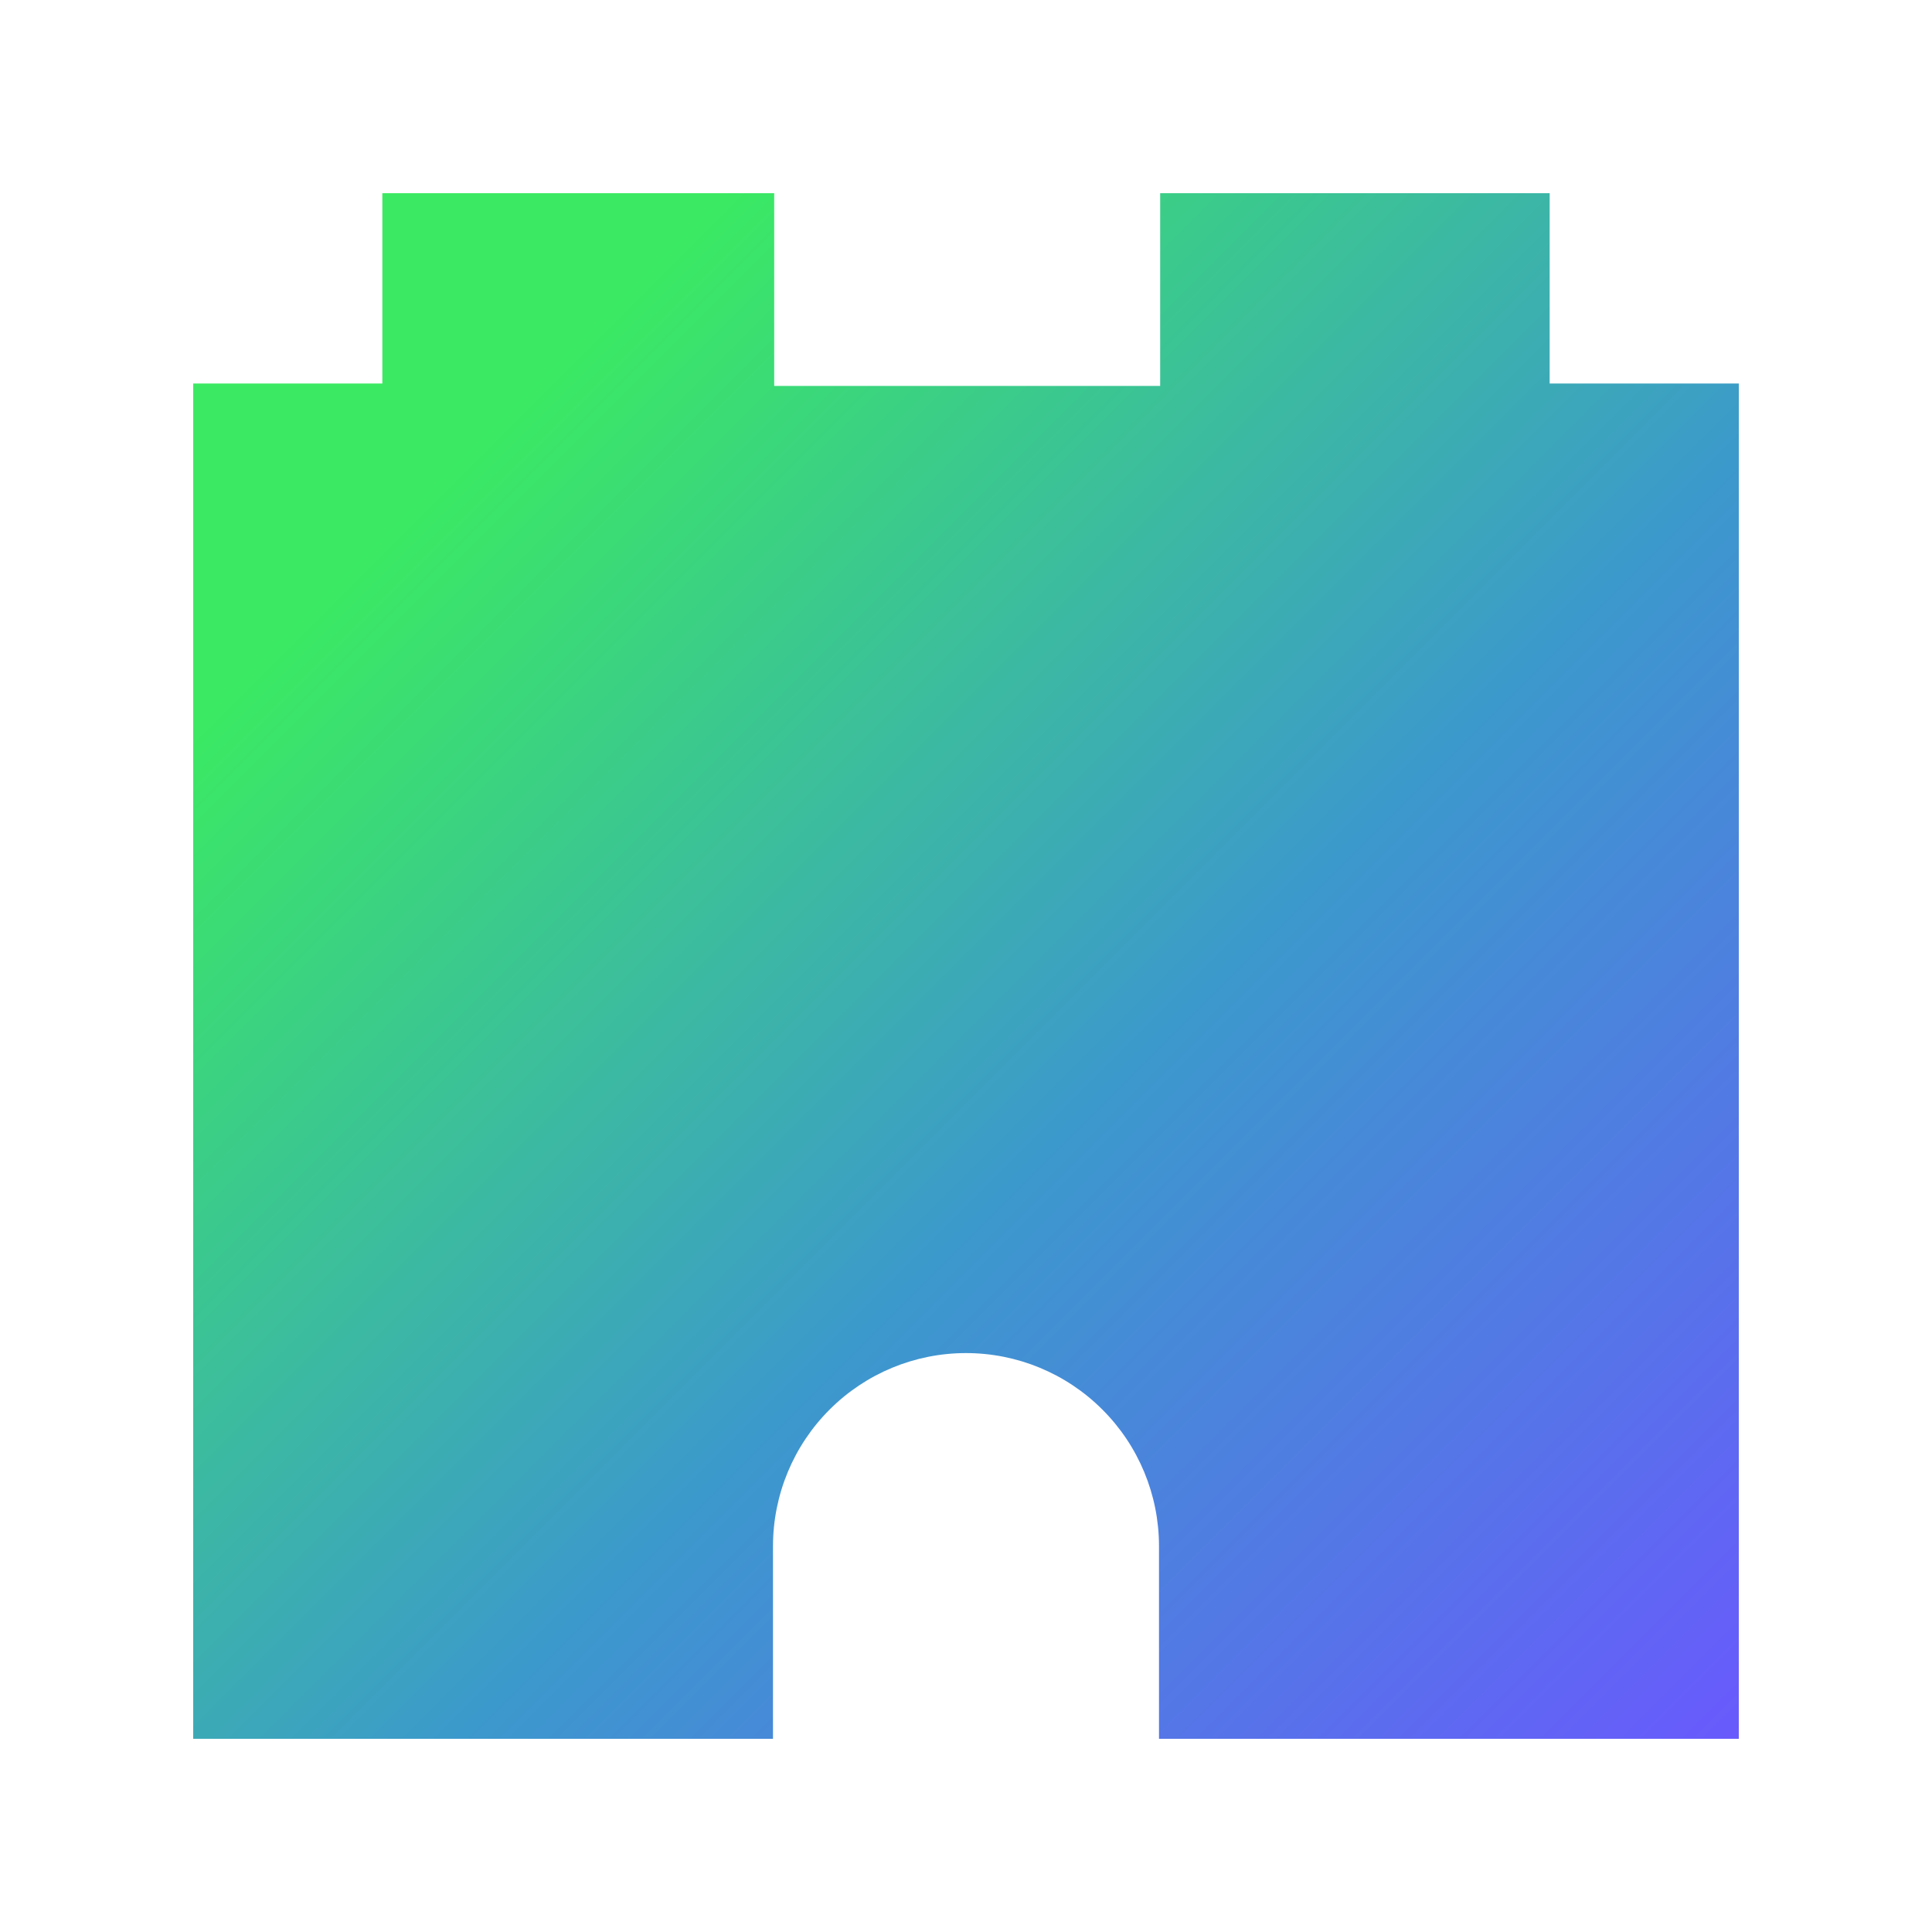
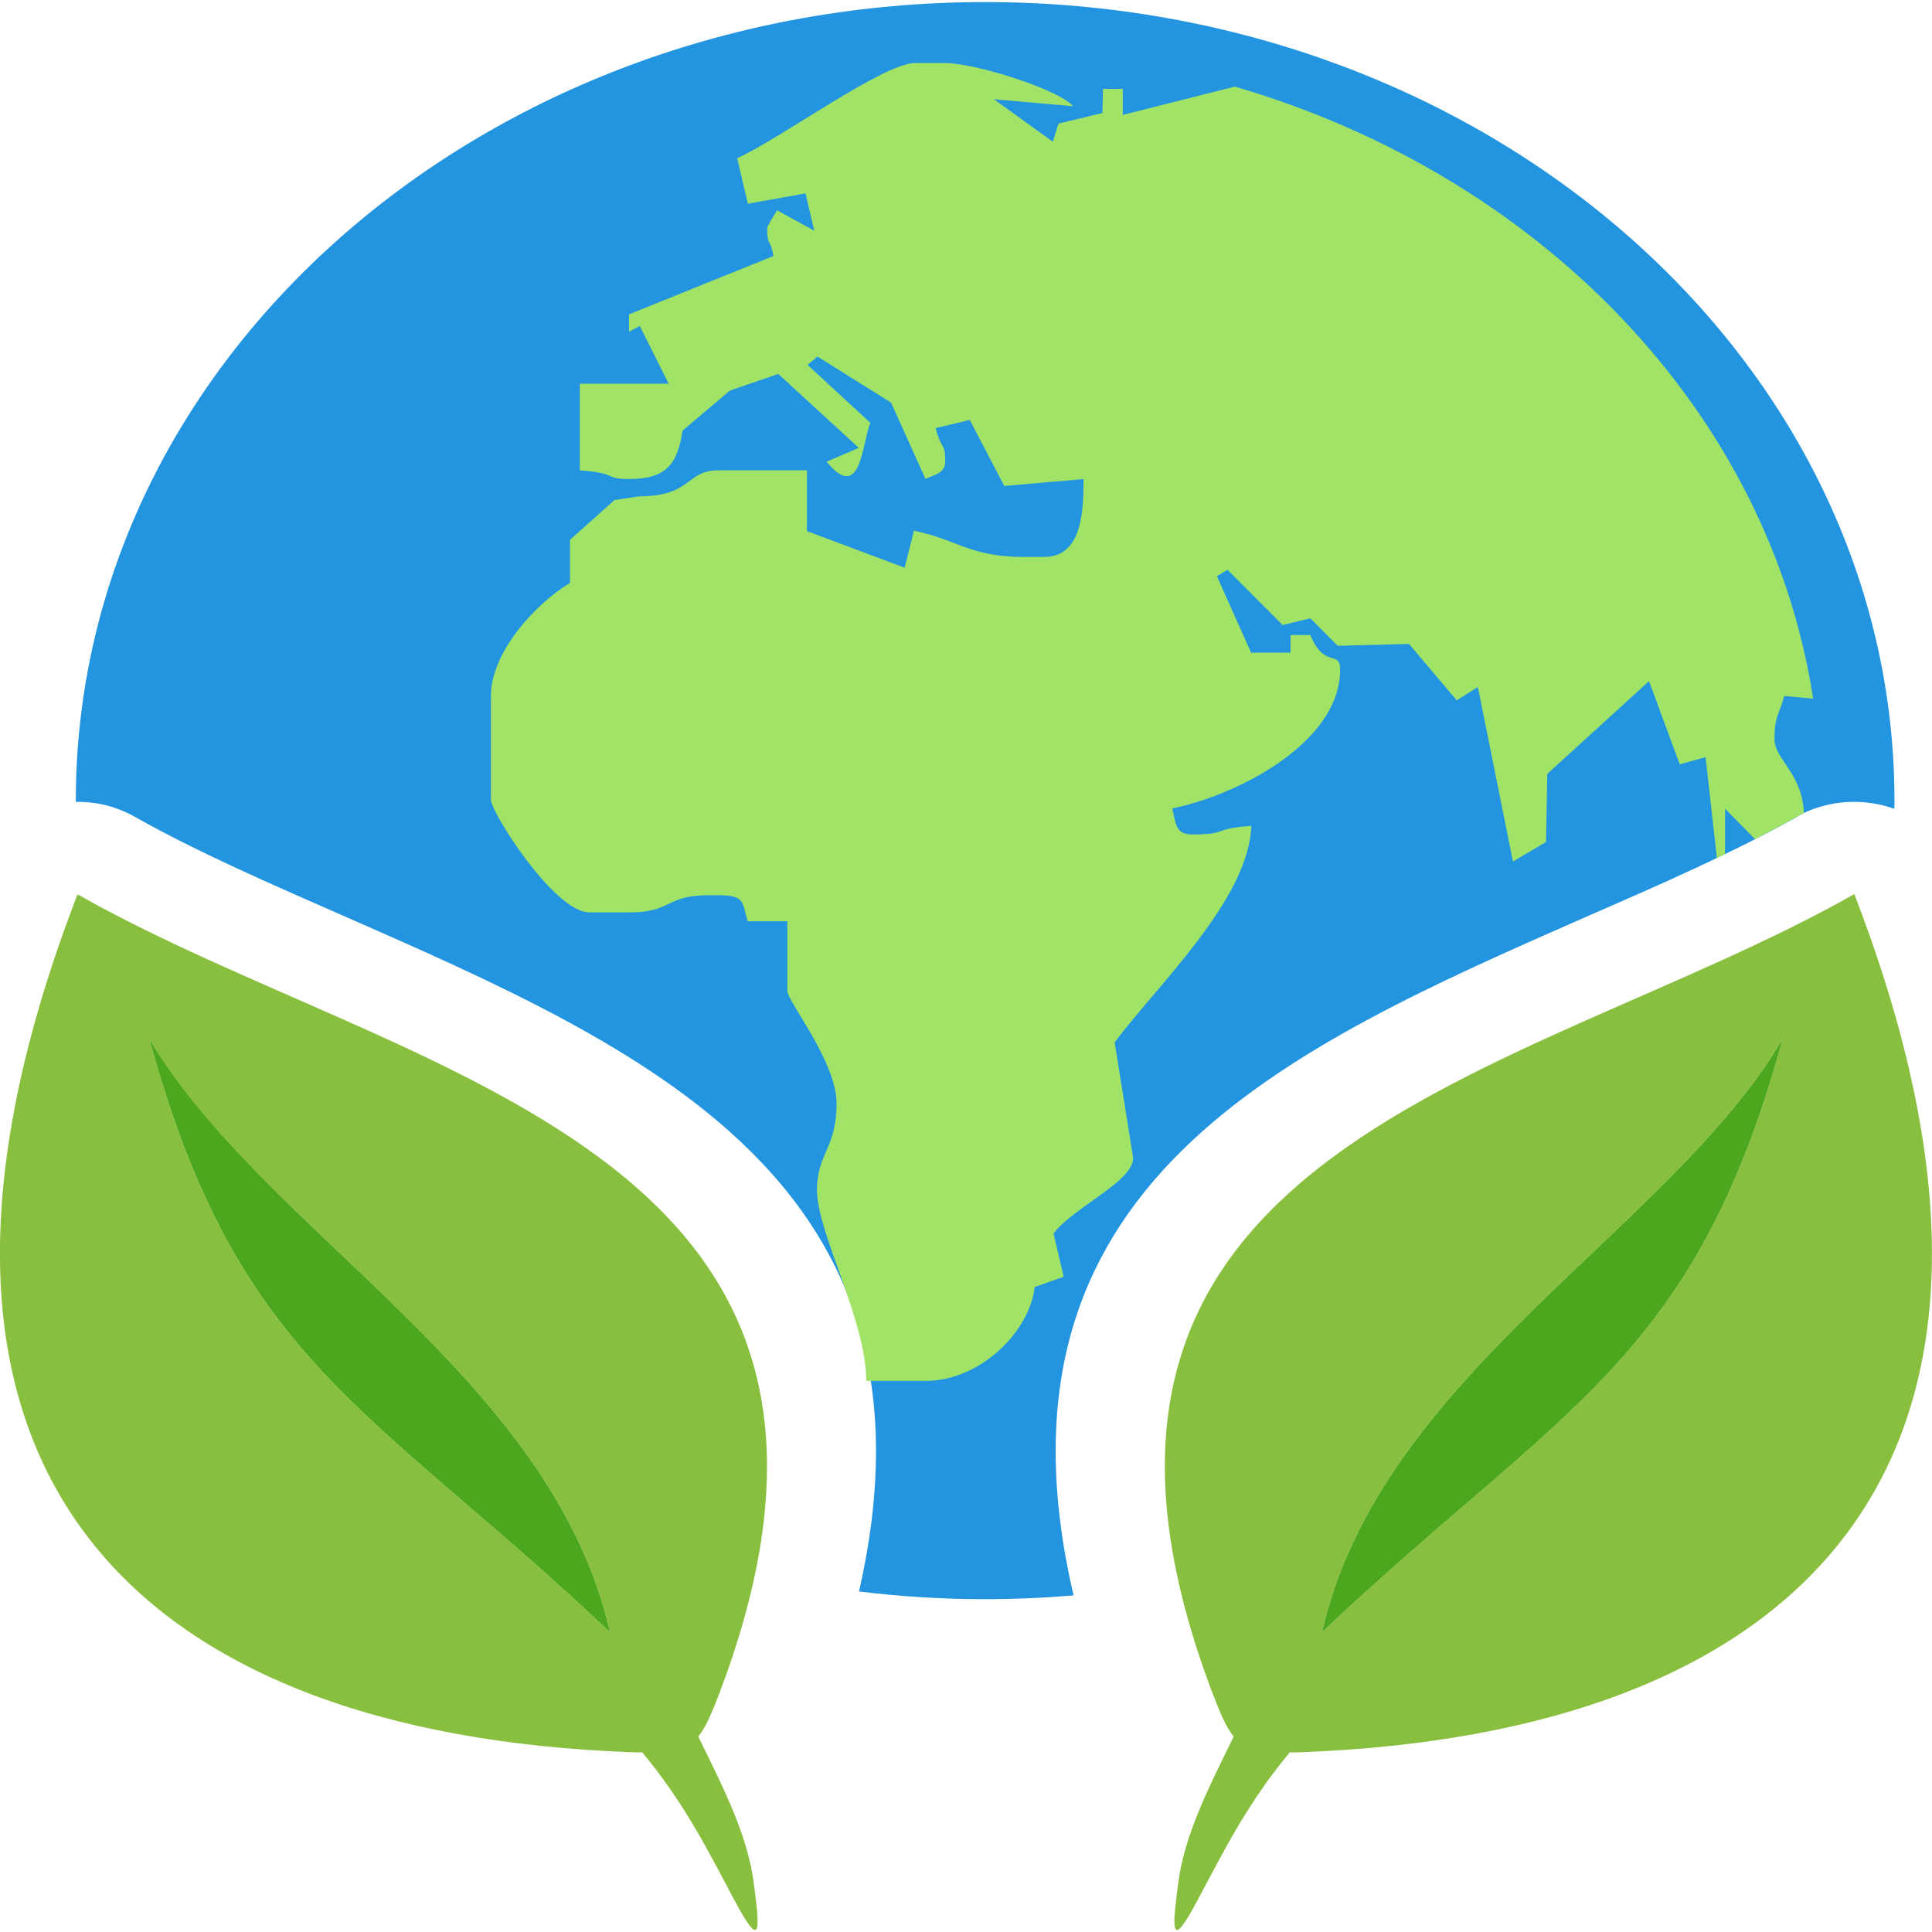
- <svg xmlns="http://www.w3.org/2000/svg" width="40" height="40" viewBox="0 0 40 40" fill="none">
-   <path d="M32.084 7.94V4H24.02V7.99H16.029V4H7.916V7.94H4V36H16.004V32.005C16.006 30.946 16.427 29.931 17.177 29.183C17.926 28.434 18.941 28.014 20 28.014C21.059 28.014 22.074 28.434 22.823 29.183C23.573 29.931 23.994 30.946 23.996 32.005V36H36V7.94H32.084Z" fill="url(#paint0_linear)" />
-   <defs>
-     <linearGradient id="paint0_linear" x1="2.942" y1="4.9" x2="37.777" y2="39.734" gradientUnits="userSpaceOnUse">
-       <stop offset="0.159" stop-color="#3BEA62" />
-       <stop offset="0.54" stop-color="#3C99CC" />
-       <stop offset="0.937" stop-color="#6B57FF" />
-     </linearGradient>
-   </defs>
+ <svg xmlns="http://www.w3.org/2000/svg" width="40px" height="40px" viewBox="0 0 40 40" version="1.1">
+   <g id="surface1">
+     <path style=" stroke:none;fill-rule:evenodd;fill:rgb(13.725%,58.039%,87.843%);fill-opacity:1;" d="M 20.395 0.043 C 30.793 0.043 39.223 7.445 39.223 16.578 C 39.223 16.633 39.223 16.691 39.219 16.746 C 38.75 16.578 38.211 16.547 37.688 16.703 C 37.496 16.758 37.32 16.836 37.164 16.934 C 35.902 17.641 34.41 18.297 32.914 18.949 C 26.602 21.719 20.238 24.508 22.227 33.031 C 21.621 33.082 21.008 33.109 20.391 33.109 C 19.508 33.109 18.637 33.055 17.785 32.949 C 19.715 24.488 13.367 21.707 7.082 18.949 C 5.586 18.293 4.09 17.641 2.832 16.934 C 2.676 16.84 2.496 16.762 2.309 16.703 C 2.062 16.629 1.812 16.598 1.57 16.602 L 1.57 16.578 C 1.566 7.445 10 0.043 20.395 0.043 Z M 20.395 0.043 " />
+     <path style=" stroke:none;fill-rule:evenodd;fill:rgb(63.137%,89.02%,40.392%);fill-opacity:1;" d="M 5.168 25.117 C 4.059 23.641 3.227 21.988 2.742 20.215 L 6.055 21.617 L 6.074 22.484 C 6.074 22.805 5.453 23.48 5.258 23.742 Z M 25.566 1.793 C 31.883 3.637 36.625 8.52 37.539 14.465 L 36.941 14.41 C 36.832 14.812 36.738 14.824 36.738 15.305 C 36.738 15.719 37.312 16 37.348 16.832 C 37.285 16.863 37.227 16.895 37.168 16.93 C 36.898 17.078 36.617 17.23 36.336 17.375 L 35.715 16.742 L 35.715 17.684 L 35.547 17.766 L 35.312 15.676 L 34.777 15.824 L 34.141 14.102 L 32.035 16.023 L 32.008 17.434 L 31.324 17.836 L 30.598 14.223 L 30.16 14.5 L 29.172 13.332 L 27.695 13.371 L 27.129 12.801 L 26.555 12.941 L 25.414 11.797 L 25.195 11.93 L 25.902 13.512 L 26.719 13.512 L 26.719 13.148 L 27.129 13.148 C 27.426 13.863 27.746 13.441 27.746 13.867 C 27.746 15.363 25.645 16.457 24.27 16.738 C 24.344 17.008 24.316 17.277 24.676 17.277 C 25.445 17.277 25.066 17.16 25.906 17.098 C 25.863 18.625 23.914 20.445 23.078 21.582 L 23.453 23.922 C 23.555 24.426 22.25 24.965 21.812 25.539 L 22.023 26.434 L 21.422 26.645 C 21.32 27.566 20.301 28.59 19.16 28.59 L 17.934 28.59 C 17.934 27.328 16.914 25.527 16.914 24.637 C 16.914 23.883 17.32 23.781 17.32 22.844 C 17.32 21.977 16.301 20.738 16.301 20.512 L 16.301 19.074 L 15.48 19.074 C 15.359 18.676 15.434 18.535 14.867 18.535 L 14.664 18.535 C 13.773 18.535 13.922 18.891 13.027 18.891 L 12.207 18.891 C 11.473 18.891 10.164 16.812 10.164 16.559 L 10.164 14.406 C 10.164 13.477 11.133 12.465 11.801 12.07 L 11.801 11.176 L 12.723 10.352 L 13.23 10.277 C 14.328 10.277 14.199 9.738 14.867 9.738 L 16.707 9.738 L 16.707 10.996 L 18.73 11.754 L 18.922 10.988 C 19.84 11.176 20.074 11.531 21.207 11.531 L 21.613 11.531 C 22.391 11.531 22.434 10.629 22.434 9.918 L 20.793 10.062 L 20.078 8.695 L 19.371 8.863 C 19.5 9.348 19.57 9.148 19.57 9.559 C 19.57 9.801 19.344 9.828 19.16 9.914 L 18.449 8.336 L 16.926 7.383 L 16.719 7.555 L 18.02 8.754 C 17.844 9.184 17.828 10.426 17.113 9.559 L 17.781 9.273 L 16.113 7.742 L 15.113 8.086 L 14.133 8.914 C 14.027 9.582 13.82 9.918 13.023 9.918 C 12.496 9.918 12.812 9.797 12.004 9.738 L 12.004 7.945 L 13.844 7.945 L 13.246 6.75 L 13.023 6.867 L 13.023 6.508 L 16.012 5.301 C 15.953 4.922 15.883 5.125 15.883 4.715 C 15.883 4.688 16.086 4.355 16.09 4.355 L 16.859 4.777 L 16.676 4.004 L 15.484 4.219 L 15.262 3.277 C 16.207 2.84 18.289 1.305 18.949 1.305 L 19.562 1.305 C 20.211 1.305 21.938 1.863 22.219 2.199 L 20.578 2.055 L 21.797 2.934 L 21.914 2.559 L 22.824 2.34 L 22.836 1.84 L 23.246 1.84 L 23.246 2.379 Z M 25.566 1.793 " />
+     <path style=" stroke:none;fill-rule:evenodd;fill:rgb(0%,0%,0%);fill-opacity:1;" d="M 28.168 29.816 C 28.121 29.938 28.078 30.055 28.027 30.168 L 27.883 30.168 L 27.883 29.816 Z M 28.168 29.816 " />
+     <path style=" stroke:none;fill-rule:evenodd;fill:rgb(0%,0%,0%);fill-opacity:1;" d="M 28.746 27.805 C 28.699 28.031 28.652 28.25 28.59 28.473 L 28.5 27.898 Z M 28.746 27.805 " />
+     <path style=" stroke:none;fill-rule:nonzero;fill:rgb(53.725%,74.902%,24.706%);fill-opacity:1;" d="M 25.543 35.953 C 24.992 37.074 24.516 38.016 24.391 39.008 C 24.266 39.973 24.23 40.41 24.812 39.309 C 25.355 38.285 25.855 37.297 26.703 36.281 C 26.777 36.281 26.867 36.281 26.953 36.277 C 37.078 35.895 43.051 30.574 38.391 18.512 C 31.586 22.363 20.797 23.699 25.102 35.051 C 25.266 35.473 25.383 35.762 25.543 35.953 Z M 27.371 33.793 C 28.57 28.477 34.598 25.453 36.91 21.504 C 35.078 28.219 32.312 29.121 27.371 33.793 Z M 27.371 33.793 " />
+     <path style=" stroke:none;fill-rule:nonzero;fill:rgb(29.804%,65.49%,11.765%);fill-opacity:1;" d="M 27.371 33.793 C 28.57 28.477 34.598 25.453 36.91 21.504 C 35.078 28.219 32.312 29.121 27.371 33.793 Z M 27.371 33.793 " />
+     <path style=" stroke:none;fill-rule:nonzero;fill:rgb(53.725%,74.902%,24.706%);fill-opacity:1;" d="M 14.457 35.953 C 15.008 37.074 15.484 38.016 15.609 39.008 C 15.734 39.973 15.77 40.41 15.188 39.309 C 14.645 38.285 14.145 37.297 13.297 36.281 C 13.223 36.281 13.133 36.281 13.047 36.277 C 2.918 35.895 -3.051 30.574 1.605 18.516 C 8.41 22.367 19.199 23.703 14.895 35.055 C 14.734 35.473 14.613 35.762 14.457 35.953 Z M 12.629 33.793 C 11.43 28.48 5.402 25.457 3.09 21.504 C 4.918 28.219 7.688 29.121 12.629 33.793 Z M 12.629 33.793 " />
+     <path style=" stroke:none;fill-rule:nonzero;fill:rgb(29.804%,65.49%,11.765%);fill-opacity:1;" d="M 12.629 33.793 C 11.43 28.48 5.402 25.457 3.09 21.504 C 4.918 28.219 7.688 29.121 12.629 33.793 Z M 12.629 33.793 " />
+   </g>
</svg>
